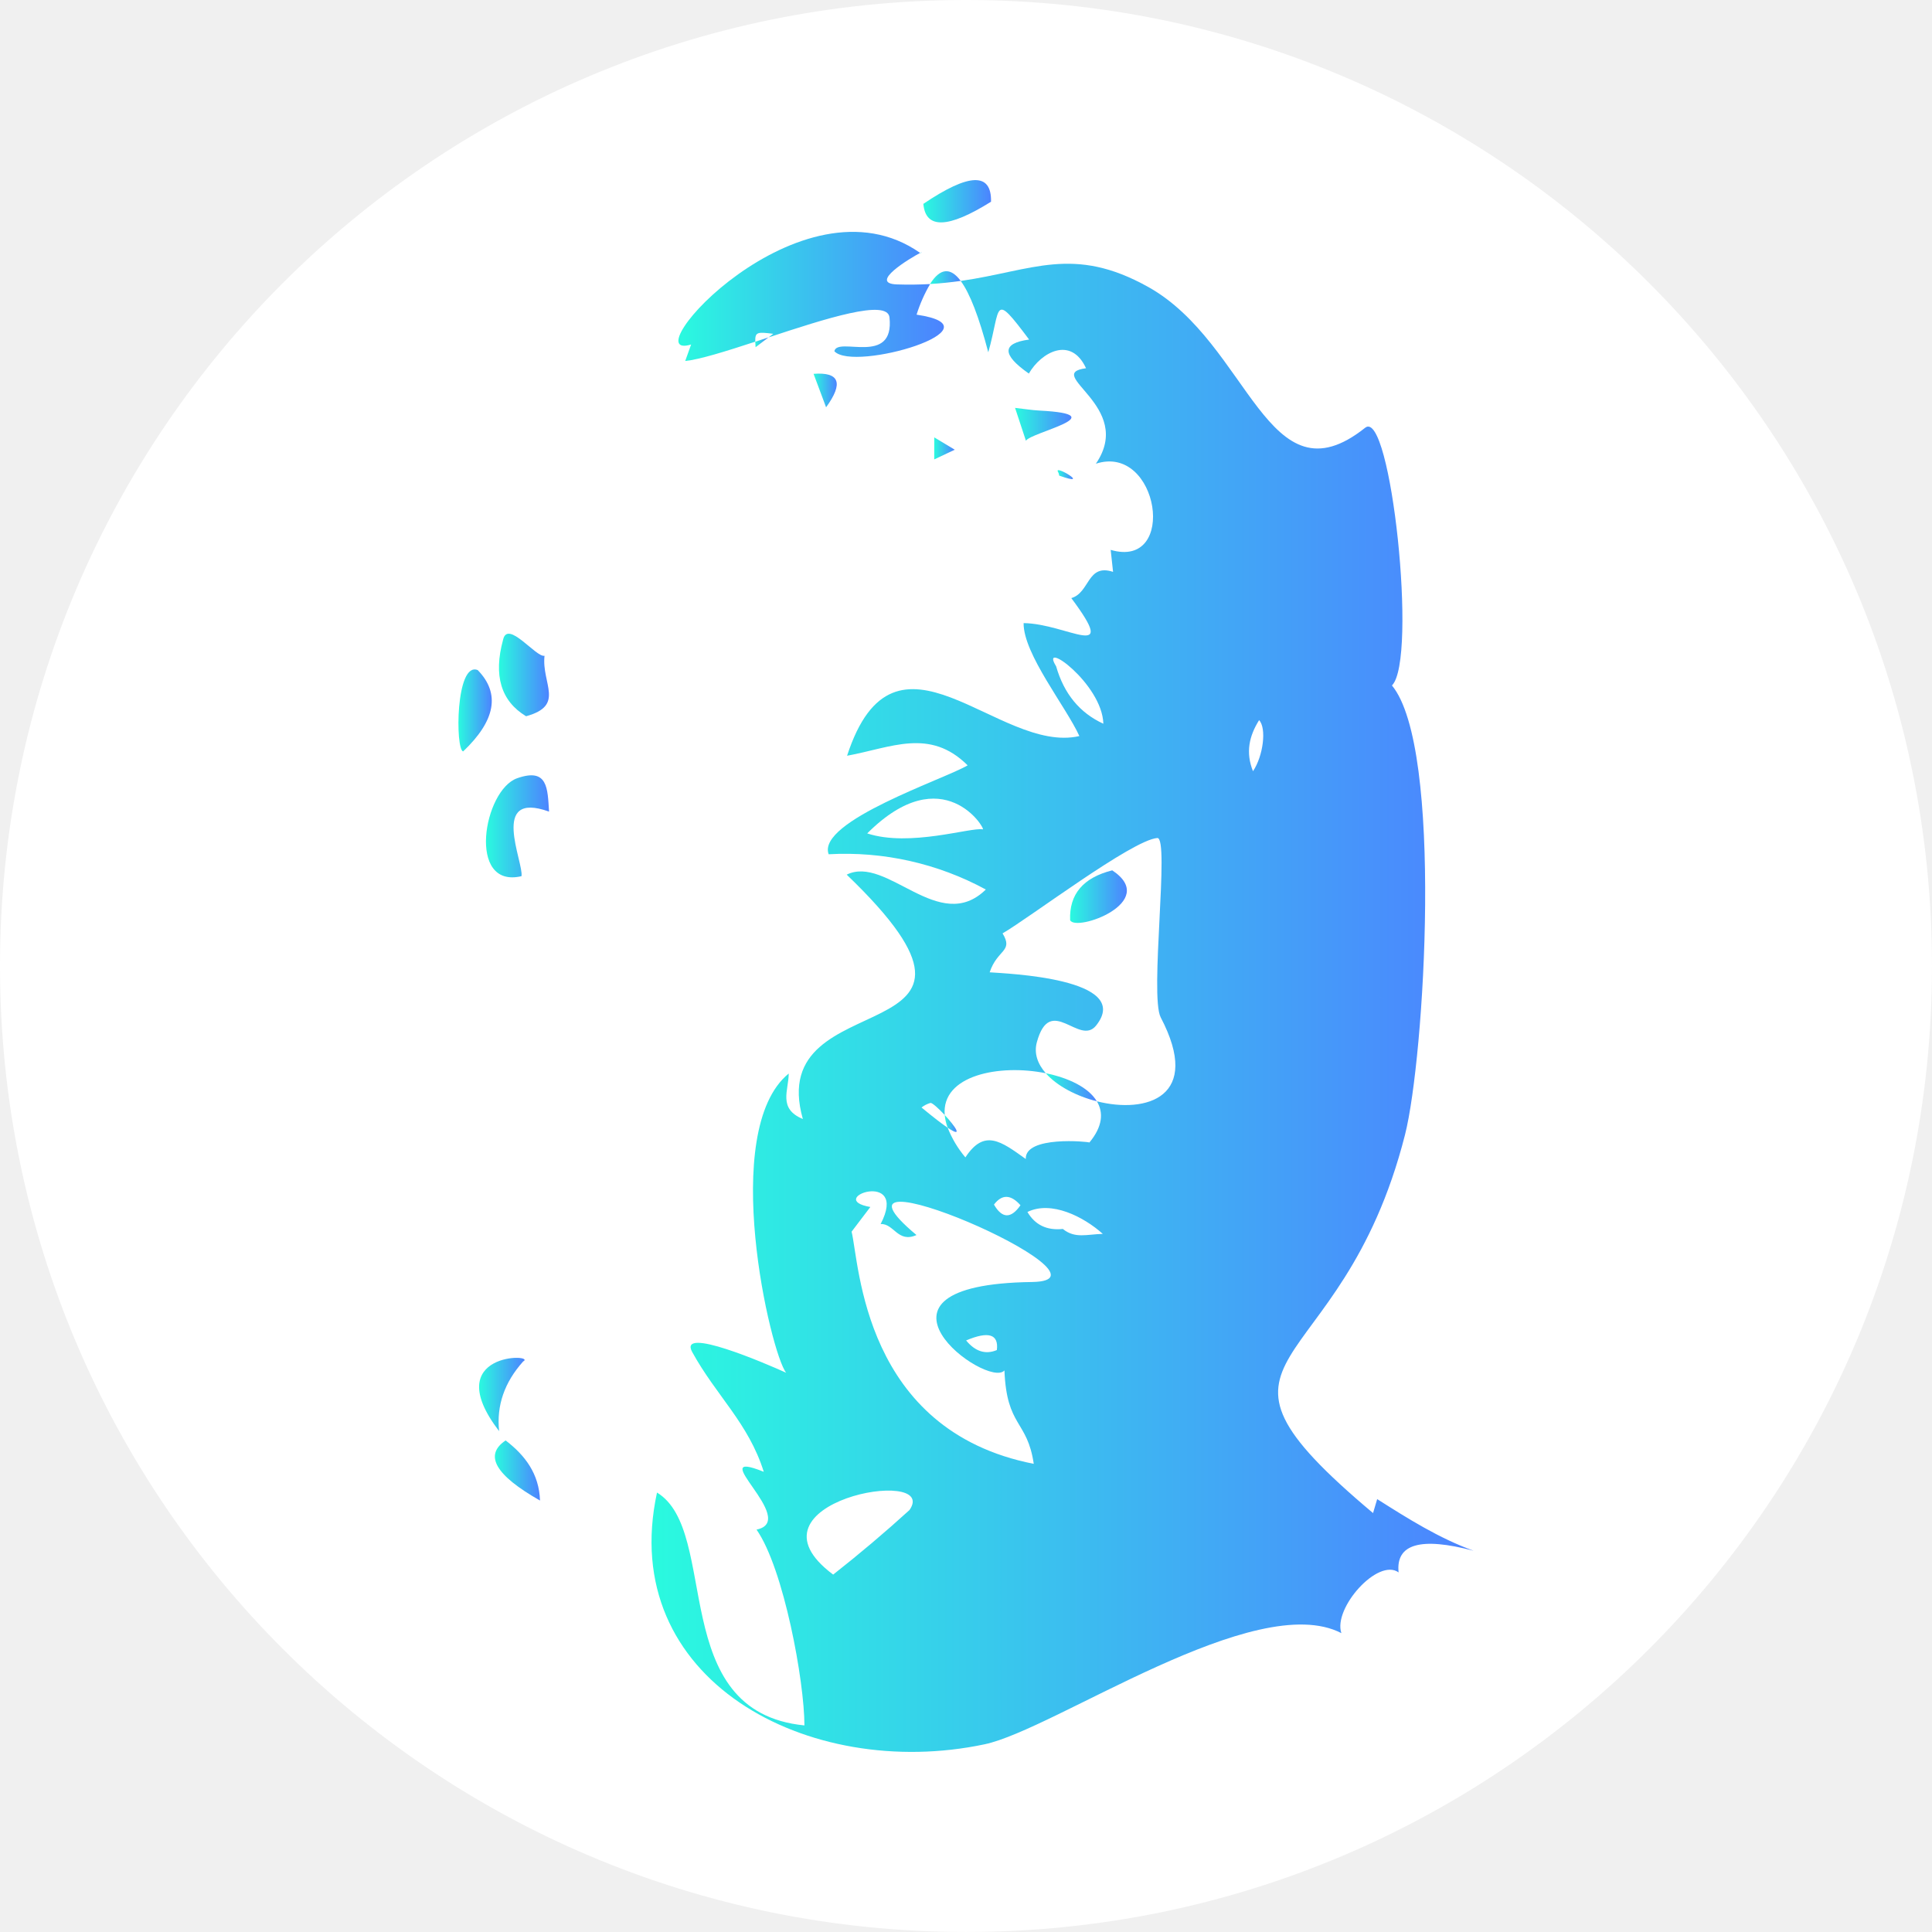
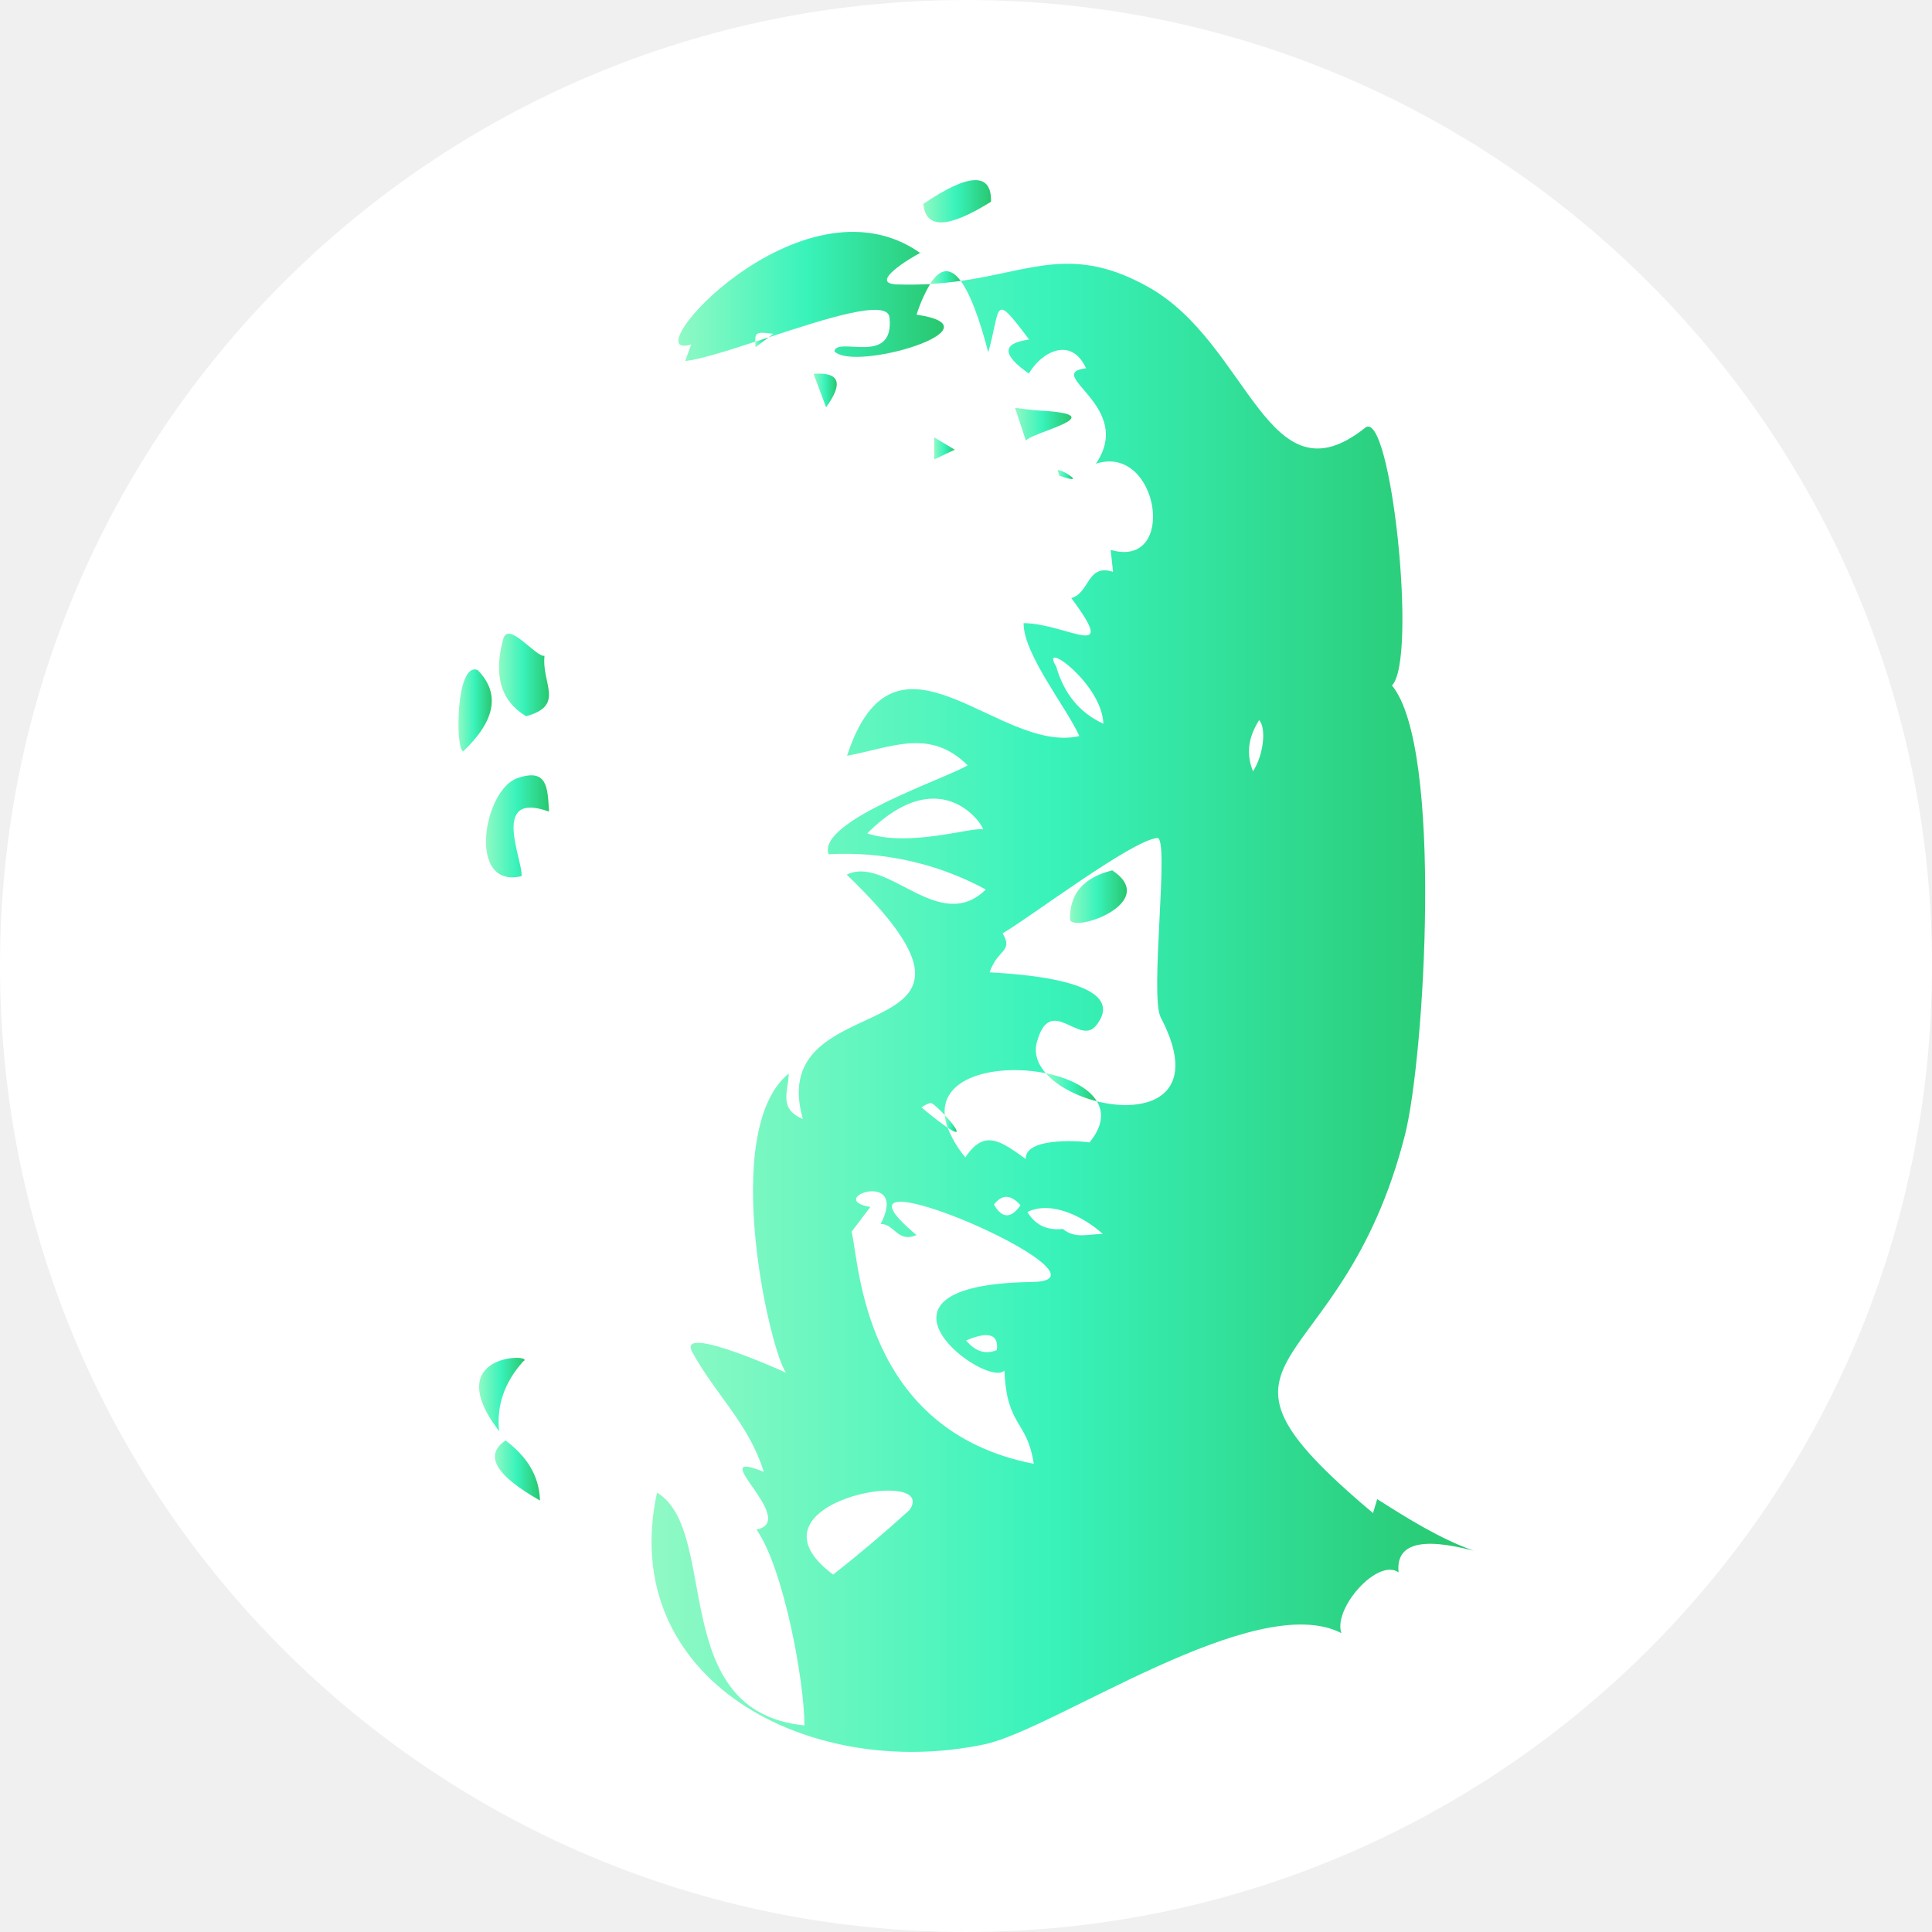
<svg xmlns="http://www.w3.org/2000/svg" xmlns:xlink="http://www.w3.org/1999/xlink" viewBox="0 0 981.43 981.43">
  <defs>
-     <style>.cls-1{fill:#fff;}.cls-2{fill:url(#Nowa_próbka_gradientu_1);}.cls-3{fill:url(#Nowa_próbka_gradientu_1-2);}.cls-4{fill:url(#Nowa_próbka_gradientu_1-3);}.cls-5{fill:url(#Nowa_próbka_gradientu_1-4);}.cls-6{fill:url(#Nowa_próbka_gradientu_1-5);}.cls-7{fill:url(#Nowa_próbka_gradientu_1-6);}.cls-8{fill:url(#Nowa_próbka_gradientu_1-7);}.cls-9{fill:url(#Nowa_próbka_gradientu_1-8);}.cls-10{fill:url(#Nowa_próbka_gradientu_1-9);}.cls-11{fill:url(#Nowa_próbka_gradientu_1-10);}.cls-12{fill:url(#Nowa_próbka_gradientu_1-11);}.cls-13{fill:url(#Nowa_próbka_gradientu_1-12);}.cls-14{fill:url(#Nowa_próbka_gradientu_1-13);}.cls-15{fill:url(#Nowa_próbka_gradientu_1-14);}.cls-16{fill:url(#Nowa_próbka_gradientu_1-15);}.cls-17{fill:url(#Nowa_próbka_gradientu_1-16);}.cls-18{fill:url(#Nowa_próbka_gradientu_1-17);}.cls-19{fill:url(#Nowa_próbka_gradientu_1-18);}.cls-20{fill:url(#Nowa_próbka_gradientu_1-19);}.cls-21{fill:url(#Nowa_próbka_gradientu_1-20);}.cls-22{fill:url(#Nowa_próbka_gradientu_1-21);}.cls-23{fill:url(#Nowa_próbka_gradientu_1-22);}.cls-24{fill:url(#Nowa_próbka_gradientu_1-23);}.cls-25{fill:url(#Nowa_próbka_gradientu_1-24);}.cls-26{fill:url(#Nowa_próbka_gradientu_1-25);}</style>
-     <linearGradient id="Nowa_próbka_gradientu_1" x1="383.66" y1="173.88" x2="390.38" y2="173.88" gradientUnits="userSpaceOnUse">
-       <stop offset="0" stop-color="#2afadf" />
-       <stop offset="1" stop-color="#4c83ff" />
+     <style>.cls-1{fill:#fff;}.cls-2{fill:url(#Gradient_bez_nazwy_75);}.cls-3{fill:url(#Gradient_bez_nazwy_75-2);}.cls-4{fill:url(#Gradient_bez_nazwy_75-3);}.cls-5{fill:url(#Gradient_bez_nazwy_75-4);}.cls-6{fill:url(#Gradient_bez_nazwy_75-5);}.cls-7{fill:url(#Gradient_bez_nazwy_75-6);}.cls-8{fill:url(#Gradient_bez_nazwy_75-7);}.cls-9{fill:url(#Gradient_bez_nazwy_75-8);}.cls-10{fill:url(#Gradient_bez_nazwy_75-9);}.cls-11{fill:url(#Gradient_bez_nazwy_75-10);}.cls-12{fill:url(#Gradient_bez_nazwy_75-11);}.cls-13{fill:url(#Gradient_bez_nazwy_75-12);}.cls-14{fill:url(#Gradient_bez_nazwy_75-13);}.cls-15{fill:url(#Gradient_bez_nazwy_75-14);}.cls-16{fill:url(#Gradient_bez_nazwy_75-15);}.cls-17{fill:url(#Gradient_bez_nazwy_75-16);}.cls-18{fill:url(#Gradient_bez_nazwy_75-17);}.cls-19{fill:url(#Gradient_bez_nazwy_75-18);}.cls-20{fill:url(#Gradient_bez_nazwy_75-19);}.cls-21{fill:url(#Gradient_bez_nazwy_75-20);}.cls-22{fill:url(#Gradient_bez_nazwy_75-21);}.cls-23{fill:url(#Gradient_bez_nazwy_75-22);}.cls-24{fill:url(#Gradient_bez_nazwy_75-23);}.cls-25{fill:url(#Gradient_bez_nazwy_75-24);}.cls-26{fill:url(#Gradient_bez_nazwy_75-25);}</style>
+     <linearGradient id="Gradient_bez_nazwy_75" x1="383.66" y1="173.88" x2="390.38" y2="173.88" gradientUnits="userSpaceOnUse">
+       <stop offset="0" stop-color="#90f9c4" />
+       <stop offset="0.48" stop-color="#39f3bb" />
+       <stop offset="1" stop-color="#28c76f" />
    </linearGradient>
-     <linearGradient id="Nowa_próbka_gradientu_1-2" x1="344.61" y1="150.59" x2="479.44" y2="150.59" xlink:href="#Nowa_próbka_gradientu_1" />
-     <linearGradient id="Nowa_próbka_gradientu_1-3" x1="467.42" y1="128.32" x2="468.34" y2="128.32" xlink:href="#Nowa_próbka_gradientu_1" />
-     <linearGradient id="Nowa_próbka_gradientu_1-4" x1="472.44" y1="141.02" x2="488.03" y2="141.02" xlink:href="#Nowa_próbka_gradientu_1" />
-     <linearGradient id="Nowa_próbka_gradientu_1-5" x1="479.9" y1="570.71" x2="485.96" y2="570.71" xlink:href="#Nowa_próbka_gradientu_1" />
-     <linearGradient id="Nowa_próbka_gradientu_1-6" x1="330.97" y1="511.96" x2="748.55" y2="511.96" xlink:href="#Nowa_próbka_gradientu_1" />
-     <linearGradient id="Nowa_próbka_gradientu_1-7" x1="531.24" y1="552.31" x2="557.17" y2="552.31" xlink:href="#Nowa_próbka_gradientu_1" />
-     <linearGradient id="Nowa_próbka_gradientu_1-8" x1="246.86" y1="419.76" x2="278.91" y2="419.76" xlink:href="#Nowa_próbka_gradientu_1" />
-     <linearGradient id="Nowa_próbka_gradientu_1-9" x1="253.47" y1="342.88" x2="278.87" y2="342.88" xlink:href="#Nowa_próbka_gradientu_1" />
-     <linearGradient id="Nowa_próbka_gradientu_1-10" x1="243.38" y1="708.4" x2="266.49" y2="708.4" xlink:href="#Nowa_próbka_gradientu_1" />
-     <linearGradient id="Nowa_próbka_gradientu_1-11" x1="232.87" y1="360.89" x2="249.82" y2="360.89" xlink:href="#Nowa_próbka_gradientu_1" />
-     <linearGradient id="Nowa_próbka_gradientu_1-12" x1="515.64" y1="215.56" x2="544.28" y2="215.56" xlink:href="#Nowa_próbka_gradientu_1" />
-     <linearGradient id="Nowa_próbka_gradientu_1-13" x1="251.39" y1="746.99" x2="274.32" y2="746.99" xlink:href="#Nowa_próbka_gradientu_1" />
-     <linearGradient id="Nowa_próbka_gradientu_1-14" x1="469.05" y1="102.23" x2="503.44" y2="102.23" xlink:href="#Nowa_próbka_gradientu_1" />
-     <linearGradient id="Nowa_próbka_gradientu_1-15" x1="537.25" y1="241.11" x2="545.06" y2="241.11" xlink:href="#Nowa_próbka_gradientu_1" />
-     <linearGradient id="Nowa_próbka_gradientu_1-16" x1="413.28" y1="198.36" x2="425.06" y2="198.36" xlink:href="#Nowa_próbka_gradientu_1" />
-     <linearGradient id="Nowa_próbka_gradientu_1-17" x1="474.57" y1="227.78" x2="484.98" y2="227.78" xlink:href="#Nowa_próbka_gradientu_1" />
-     <linearGradient id="Nowa_próbka_gradientu_1-18" x1="288.64" y1="300.71" x2="288.78" y2="300.71" xlink:href="#Nowa_próbka_gradientu_1" />
-     <linearGradient id="Nowa_próbka_gradientu_1-19" x1="290.6" y1="299.32" x2="290.62" y2="299.32" xlink:href="#Nowa_próbka_gradientu_1" />
-     <linearGradient id="Nowa_próbka_gradientu_1-20" x1="289.2" y1="300.19" x2="289.64" y2="300.19" xlink:href="#Nowa_próbka_gradientu_1" />
-     <linearGradient id="Nowa_próbka_gradientu_1-21" x1="290.62" y1="297.53" x2="295.49" y2="297.53" xlink:href="#Nowa_próbka_gradientu_1" />
-     <linearGradient id="Nowa_próbka_gradientu_1-22" x1="289.64" y1="299.68" x2="290.6" y2="299.68" xlink:href="#Nowa_próbka_gradientu_1" />
-     <linearGradient id="Nowa_próbka_gradientu_1-23" x1="288.78" y1="300.66" x2="288.8" y2="300.66" xlink:href="#Nowa_próbka_gradientu_1" />
-     <linearGradient id="Nowa_próbka_gradientu_1-24" x1="288.8" y1="300.5" x2="289.2" y2="300.5" xlink:href="#Nowa_próbka_gradientu_1" />
-     <linearGradient id="Nowa_próbka_gradientu_1-25" x1="543.55" y1="455.48" x2="572.42" y2="455.48" xlink:href="#Nowa_próbka_gradientu_1" />
+     <linearGradient id="Gradient_bez_nazwy_75-2" x1="344.61" y1="150.59" x2="479.44" y2="150.59" xlink:href="#Gradient_bez_nazwy_75" />
+     <linearGradient id="Gradient_bez_nazwy_75-3" x1="467.42" y1="128.32" x2="468.34" y2="128.32" xlink:href="#Gradient_bez_nazwy_75" />
+     <linearGradient id="Gradient_bez_nazwy_75-4" x1="472.44" y1="141.02" x2="488.03" y2="141.02" xlink:href="#Gradient_bez_nazwy_75" />
+     <linearGradient id="Gradient_bez_nazwy_75-5" x1="479.9" y1="570.71" x2="485.96" y2="570.71" xlink:href="#Gradient_bez_nazwy_75" />
+     <linearGradient id="Gradient_bez_nazwy_75-6" x1="330.97" y1="511.96" x2="748.55" y2="511.96" xlink:href="#Gradient_bez_nazwy_75" />
+     <linearGradient id="Gradient_bez_nazwy_75-7" x1="531.24" y1="552.31" x2="557.17" y2="552.31" xlink:href="#Gradient_bez_nazwy_75" />
+     <linearGradient id="Gradient_bez_nazwy_75-8" x1="246.86" y1="419.76" x2="278.91" y2="419.76" xlink:href="#Gradient_bez_nazwy_75" />
+     <linearGradient id="Gradient_bez_nazwy_75-9" x1="253.47" y1="342.88" x2="278.87" y2="342.88" xlink:href="#Gradient_bez_nazwy_75" />
+     <linearGradient id="Gradient_bez_nazwy_75-10" x1="243.38" y1="708.4" x2="266.49" y2="708.4" xlink:href="#Gradient_bez_nazwy_75" />
+     <linearGradient id="Gradient_bez_nazwy_75-11" x1="232.87" y1="360.89" x2="249.82" y2="360.89" xlink:href="#Gradient_bez_nazwy_75" />
+     <linearGradient id="Gradient_bez_nazwy_75-12" x1="515.64" y1="215.56" x2="544.28" y2="215.56" xlink:href="#Gradient_bez_nazwy_75" />
+     <linearGradient id="Gradient_bez_nazwy_75-13" x1="251.39" y1="746.99" x2="274.32" y2="746.99" xlink:href="#Gradient_bez_nazwy_75" />
+     <linearGradient id="Gradient_bez_nazwy_75-14" x1="469.05" y1="102.23" x2="503.44" y2="102.23" xlink:href="#Gradient_bez_nazwy_75" />
+     <linearGradient id="Gradient_bez_nazwy_75-15" x1="537.25" y1="241.11" x2="545.06" y2="241.11" xlink:href="#Gradient_bez_nazwy_75" />
+     <linearGradient id="Gradient_bez_nazwy_75-16" x1="413.28" y1="198.36" x2="425.06" y2="198.36" xlink:href="#Gradient_bez_nazwy_75" />
+     <linearGradient id="Gradient_bez_nazwy_75-17" x1="474.57" y1="227.78" x2="484.98" y2="227.78" xlink:href="#Gradient_bez_nazwy_75" />
+     <linearGradient id="Gradient_bez_nazwy_75-18" x1="288.64" y1="300.71" x2="288.78" y2="300.71" xlink:href="#Gradient_bez_nazwy_75" />
+     <linearGradient id="Gradient_bez_nazwy_75-19" x1="290.6" y1="299.32" x2="290.62" y2="299.32" xlink:href="#Gradient_bez_nazwy_75" />
+     <linearGradient id="Gradient_bez_nazwy_75-20" x1="289.2" y1="300.19" x2="289.64" y2="300.19" xlink:href="#Gradient_bez_nazwy_75" />
+     <linearGradient id="Gradient_bez_nazwy_75-21" x1="290.62" y1="297.53" x2="295.49" y2="297.53" xlink:href="#Gradient_bez_nazwy_75" />
+     <linearGradient id="Gradient_bez_nazwy_75-22" x1="289.64" y1="299.68" x2="290.6" y2="299.68" xlink:href="#Gradient_bez_nazwy_75" />
+     <linearGradient id="Gradient_bez_nazwy_75-23" x1="288.78" y1="300.66" x2="288.8" y2="300.66" xlink:href="#Gradient_bez_nazwy_75" />
+     <linearGradient id="Gradient_bez_nazwy_75-24" x1="288.8" y1="300.5" x2="289.2" y2="300.5" xlink:href="#Gradient_bez_nazwy_75" />
+     <linearGradient id="Gradient_bez_nazwy_75-25" x1="543.55" y1="455.48" x2="572.42" y2="455.48" xlink:href="#Gradient_bez_nazwy_75" />
  </defs>
  <g id="Warstwa_2" data-name="Warstwa 2">
    <g id="Warstwa_1-2" data-name="Warstwa 1">
      <circle class="cls-1" cx="490.71" cy="490.71" r="490.71" />
      <path class="cls-2" d="M383.82,176.38l6.56-5-6.72,2.21C383.68,174.39,383.74,175.31,383.82,176.38Z" />
      <path class="cls-3" d="M455.65,144.48c-14.83-.5,6.94-13.47,11.77-16C406.93,86,320.16,184.42,351.08,175c-1.57,4.36-2.3,6.4-3,8.38,7.48-.77,20.86-5,35.59-9.81-.16-5,1.1-5,9.14-4l-2.42,1.83c29-9.54,60.44-19.74,61.46-10.16,2.67,25-26.55,9.44-28,17.18,9.85,10.81,86.43-12,41.76-18.58a75.29,75.29,0,0,1,6.88-15.55C467.19,144.58,461.63,144.68,455.65,144.48Z" />
      <path class="cls-4" d="M467.42,128.49l.14.1C468.74,127.88,468.48,127.93,467.42,128.49Z" />
      <path class="cls-5" d="M472.44,144.27c5.54-.32,10.71-.88,15.59-1.57Q480.14,132.1,472.44,144.27Z" />
      <path class="cls-6" d="M479.9,566.41a25.66,25.66,0,0,0,1.49,6.45C489.72,578.47,485.09,572,479.9,566.41Z" />
      <path class="cls-7" d="M699.59,761.53l-2.1,7.09c-101.4-85.19-16.52-63.28,16.24-192.2,9.89-38.94,19.57-196.5-6.63-228.21C720.21,335,706.49,207,693.51,217.28c-49.71,39.59-58.72-42.83-110.32-71.56-38.05-21.19-58.54-8.25-95.16-3q6.93,9.31,14,36.24c6.59-23.2,2.09-31.33,20.75-6.47q-20.82,2.82-.14,17.27c6.25-10.82,21.4-19.28,29.05-2.7-22.22,2.93,25.07,19.19,5,48.5,32-10.42,41.82,53.84,7.52,43.77.42,3.92.75,6.95,1.21,11.17-13.24-4.35-11.7,10.57-21.21,13.33,24.64,33-2,13-24.23,12.7-.18,15.68,21.72,42.72,28.32,57.38-41.13,9.52-93.55-65-118,10,22.48-4.13,42-14.27,61.25,4.87-11.05,6.73-76.84,28.43-70.6,45.17a149.76,149.76,0,0,1,79.83,17.91c-23.75,23.29-50.21-17.66-70.67-7.55,97.26,93.39-42.74,52.31-22.27,124.13-12.74-5.25-7.21-14.59-7.18-23.1-35.66,29.07-9.14,142.38-1.3,152-10.15-4.61-55.15-24-47.72-10.51,12.2,22.2,28.57,36.07,36.35,60.83-31.69-12.76,18.51,24.78-3.68,29.36,13.89,19.89,24.33,77.32,24.33,99.47-70.21-6.94-42.55-98.67-74.89-118.29C313.14,853.21,410.68,905,500.16,886.08c35.73-7.55,137.69-79,181.24-56.47-4.31-12.69,18.6-38.4,29.07-30.85q-2.26-21.69,38.08-11C731,781.38,715.27,771.48,699.59,761.53Zm-6.83-258.38c21.78,8.66,2.73,1.09,0,0ZM499.24,421.3c-6-1.17-37.12,9.14-58.71,2.06C479.26,384.66,501,421.65,499.24,421.3Zm37.25-82.84c-8.79-14.22,23.4,8.72,24,29.18Q542.47,359.38,536.49,338.46ZM462,767.09q-18.78,17.08-38.76,32.78C373.77,763,477.84,744.41,462,767.09Zm62.24-115.85c-95.31,1.31-22.47,54.68-14,44.92,1.14,28.93,11.61,25.11,14.89,47.45-86.73-17-88.53-101.74-92.53-117.94l9.52-12.53c-23.85-4.18,19.88-19.65,5.23,8.66,6.76-.37,8.73,9.82,18.21,5.58C407.26,578.7,574.5,650.55,524.24,651.24Zm-17.85,34.57q-8.59,3.6-15.62-4.88Q507.87,673.69,506.39,685.81Zm-1.47-73.9q6.1-8,13.47.34Q511.14,622.63,504.92,611.91Zm35,12.38q-12.15,1.29-18-8.62c12.13-5.94,28.56,2.39,38.29,11.13C552,627,546.14,629.32,539.9,624.29Zm17.27-64.85c3.42,5.69,3,12.75-3.79,20.94-.47-.45-32.88-3.57-32.32,8.38-12.64-9.06-21.07-15.47-30.68-.82a54,54,0,0,1-9-15.08c-2.81-1.88-7.07-5.14-13.28-10.27a13.31,13.31,0,0,1,4.54-2.32c.85-.16,4.15,2.82,7.25,6.14-1.74-20.22,27.8-26,51.34-21.22-4.12-4.69-6.09-10.07-4.55-15.73,6.81-25,21.58,2.27,30.14-8.54,19.06-24-45.93-26.37-54.1-27,3.87-11.72,12.23-10.46,6.55-19.78,13.56-7.82,65.84-47.47,78.6-48.44,6.41-.48-4,80.2,1.74,91.13C610.86,557.29,582.48,565.86,557.17,559.44ZM636.5,391.77c-3.8-9.51-2-17.77,3.11-25.95C643.48,369.92,641.73,384,636.5,391.77Z" />
      <path class="cls-8" d="M531.24,545.19c5.72,6.49,15.56,11.63,25.93,14.25C553,552.44,542.83,547.54,531.24,545.19Z" />
      <path class="cls-9" d="M262.72,395.33c-17.12,6-25.68,56.32,2.19,49.76,1.21-6.94-16.52-43.79,14-32.8C278.15,400.45,278.32,389.86,262.72,395.33Z" />
      <path class="cls-10" d="M267.23,363.84c20-5.48,7.79-16.52,9.38-30.72-4.25,1.05-18.75-18.54-21.05-8.15Q248.09,352.26,267.23,363.84Z" />
      <path class="cls-11" d="M253.54,727q-2.07-19.42,12.18-35.37C273.23,687.62,222.48,686.46,253.54,727Z" />
      <path class="cls-12" d="M242.68,340.4c-11.28-4.59-11.42,40.52-7.41,41.31Q260,358.19,242.68,340.4Z" />
      <path class="cls-13" d="M528.12,208.57c-3.88-.2-7.73-.83-12.48-1.37l5.52,16.71C523.44,219.61,567.18,210.6,528.12,208.57Z" />
      <path class="cls-14" d="M256.85,731.72q-16.65,11.17,17.47,30.54C273.85,748.57,266.68,739.27,256.85,731.72Z" />
      <path class="cls-15" d="M503.43,102.47q.48-22.48-34.38,1.09Q470.76,122.91,503.43,102.47Z" />
      <path class="cls-16" d="M537.51,239.8a4,4,0,0,1,.54,1.8C555.38,247.79,534.75,235.45,537.51,239.8Z" />
      <path class="cls-17" d="M413.28,189.9c2.2,5.91,4.1,11,6.36,17Q433.05,188.43,413.28,189.9Z" />
      <path class="cls-18" d="M474.57,233.38,485,228.45l-10.41-6.27Z" />
      <path class="cls-19" d="M288.78,300.66Z" />
      <path class="cls-20" d="M290.6,299.33l0,0Z" />
      <path class="cls-21" d="M289.2,300.36l.44-.33Z" />
      <path class="cls-22" d="M293.87,296.93l-3.25,2.38Z" />
      <path class="cls-23" d="M289.64,300l1-.7Z" />
      <path class="cls-24" d="M288.78,300.66h0Z" />
      <path class="cls-25" d="M288.8,300.65l.4-.29Z" />
      <path class="cls-26" d="M565,442.12q-22.17,5.58-21.39,25.3C546.31,473.66,589.36,458.25,565,442.12Z" />
    </g>
  </g>
</svg>
